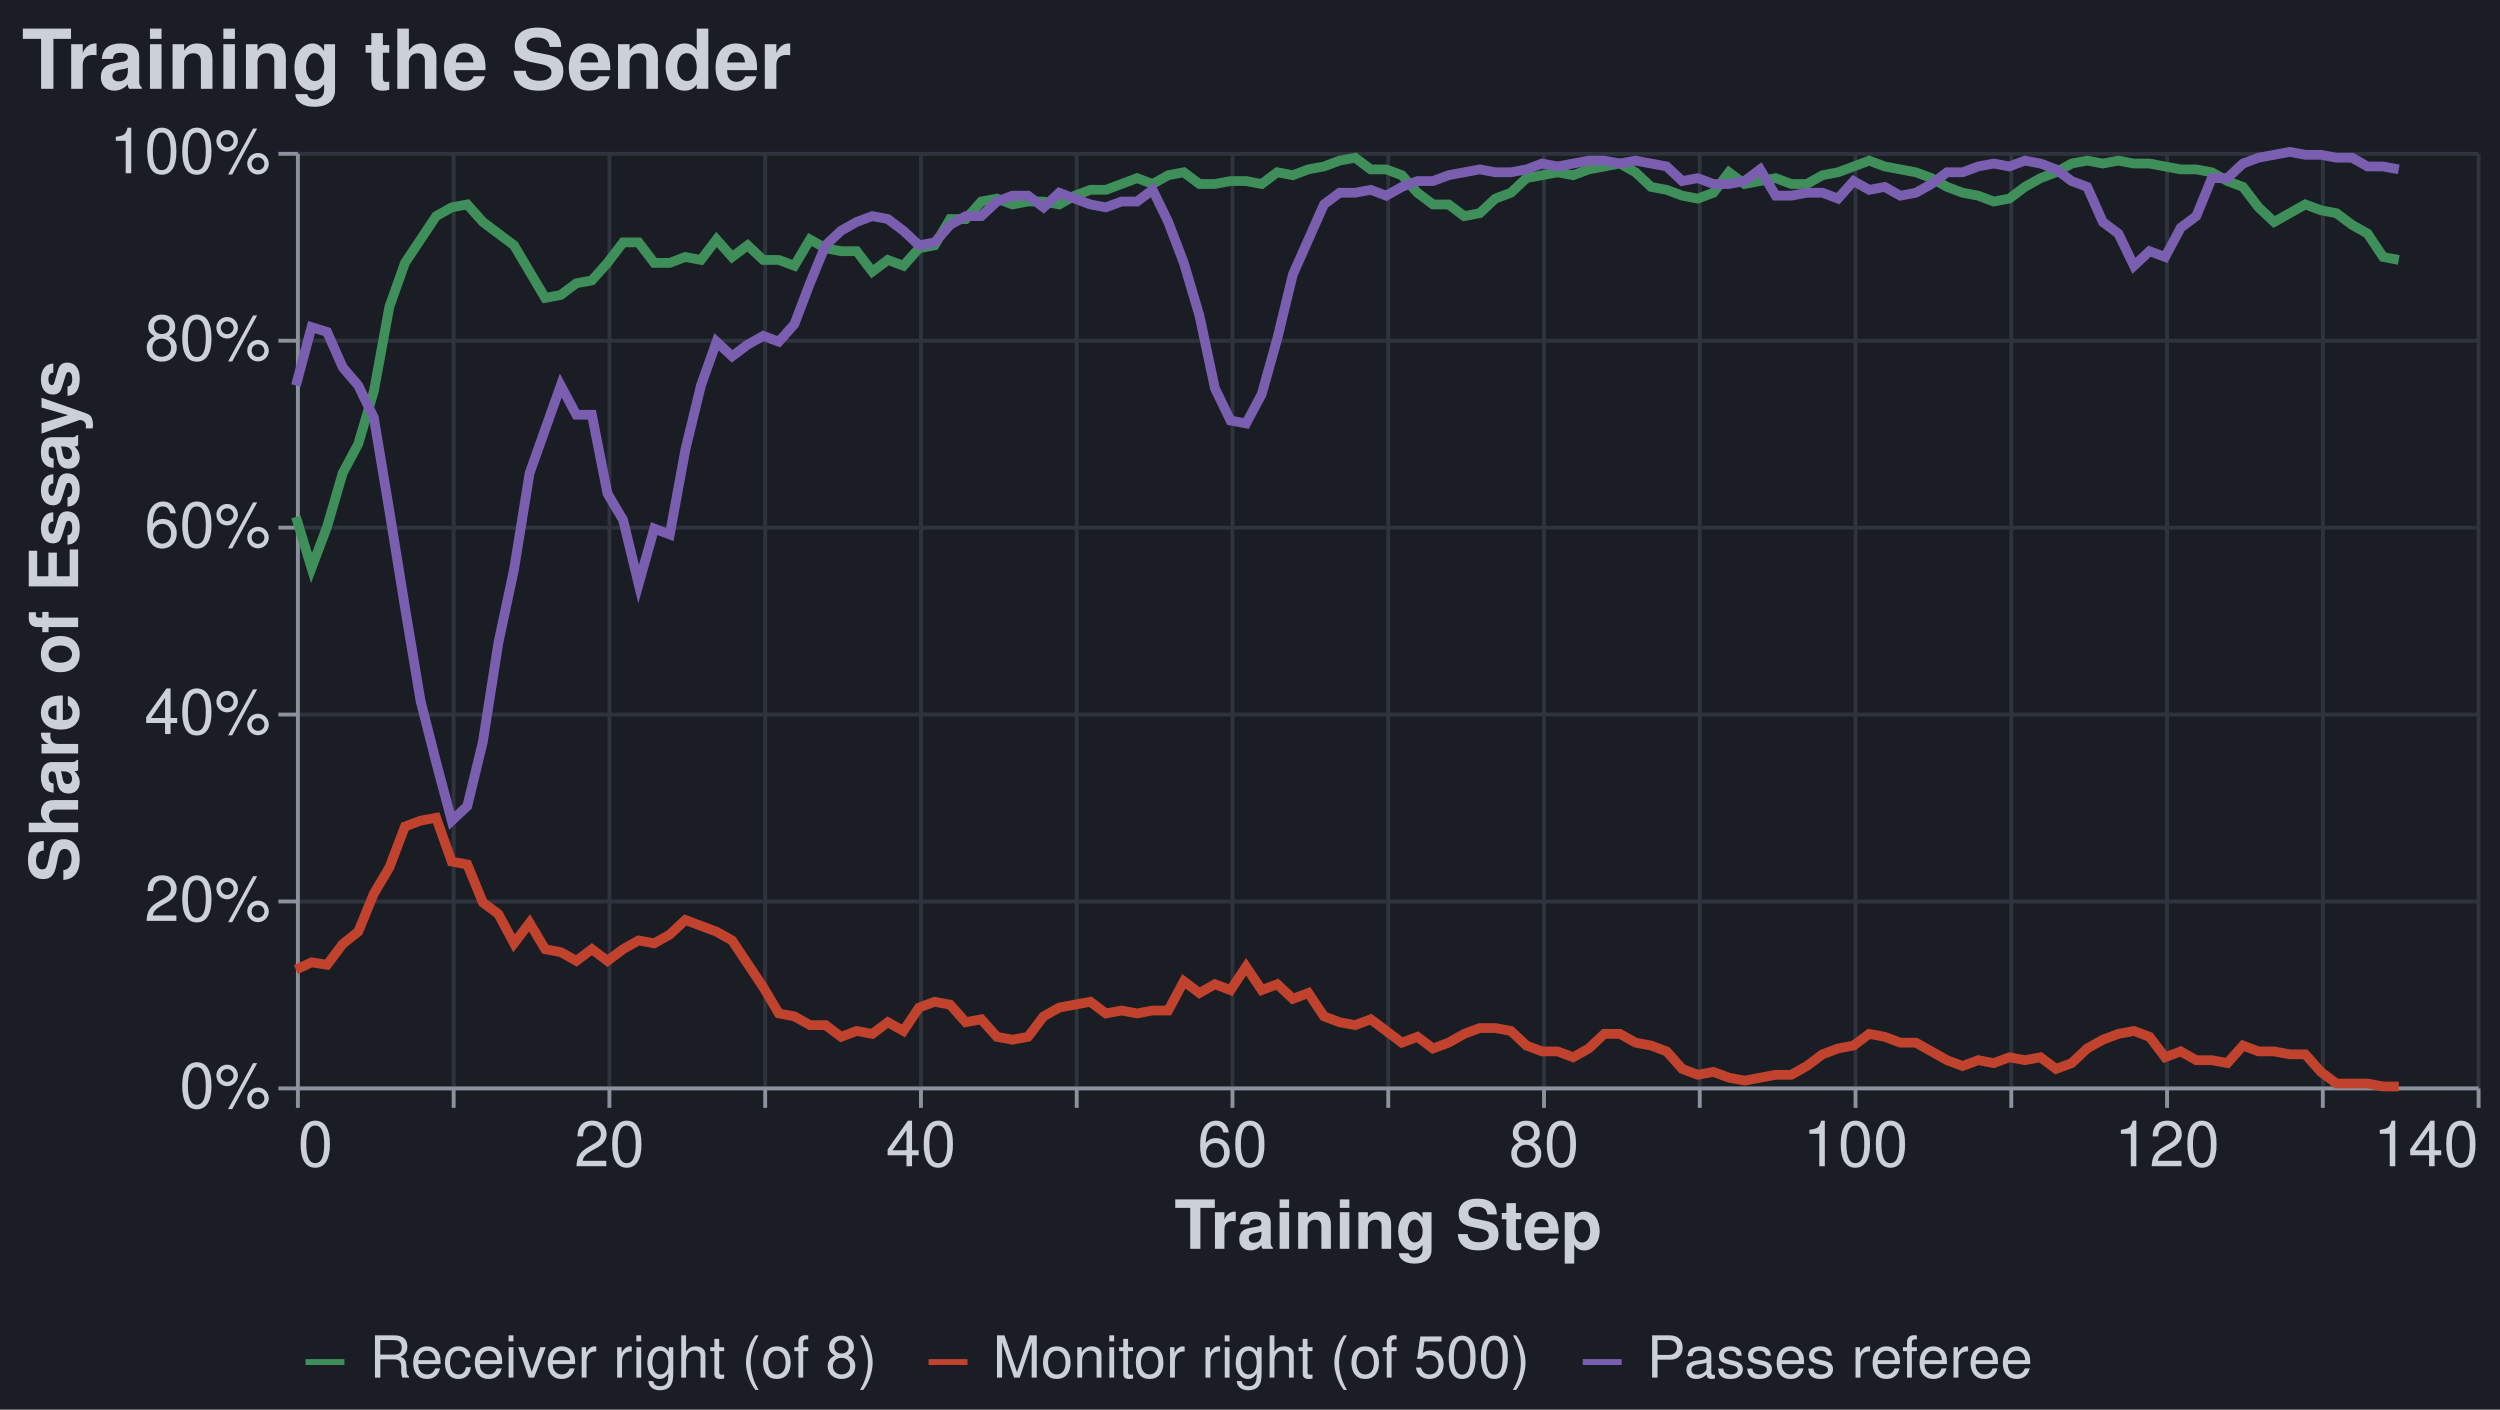
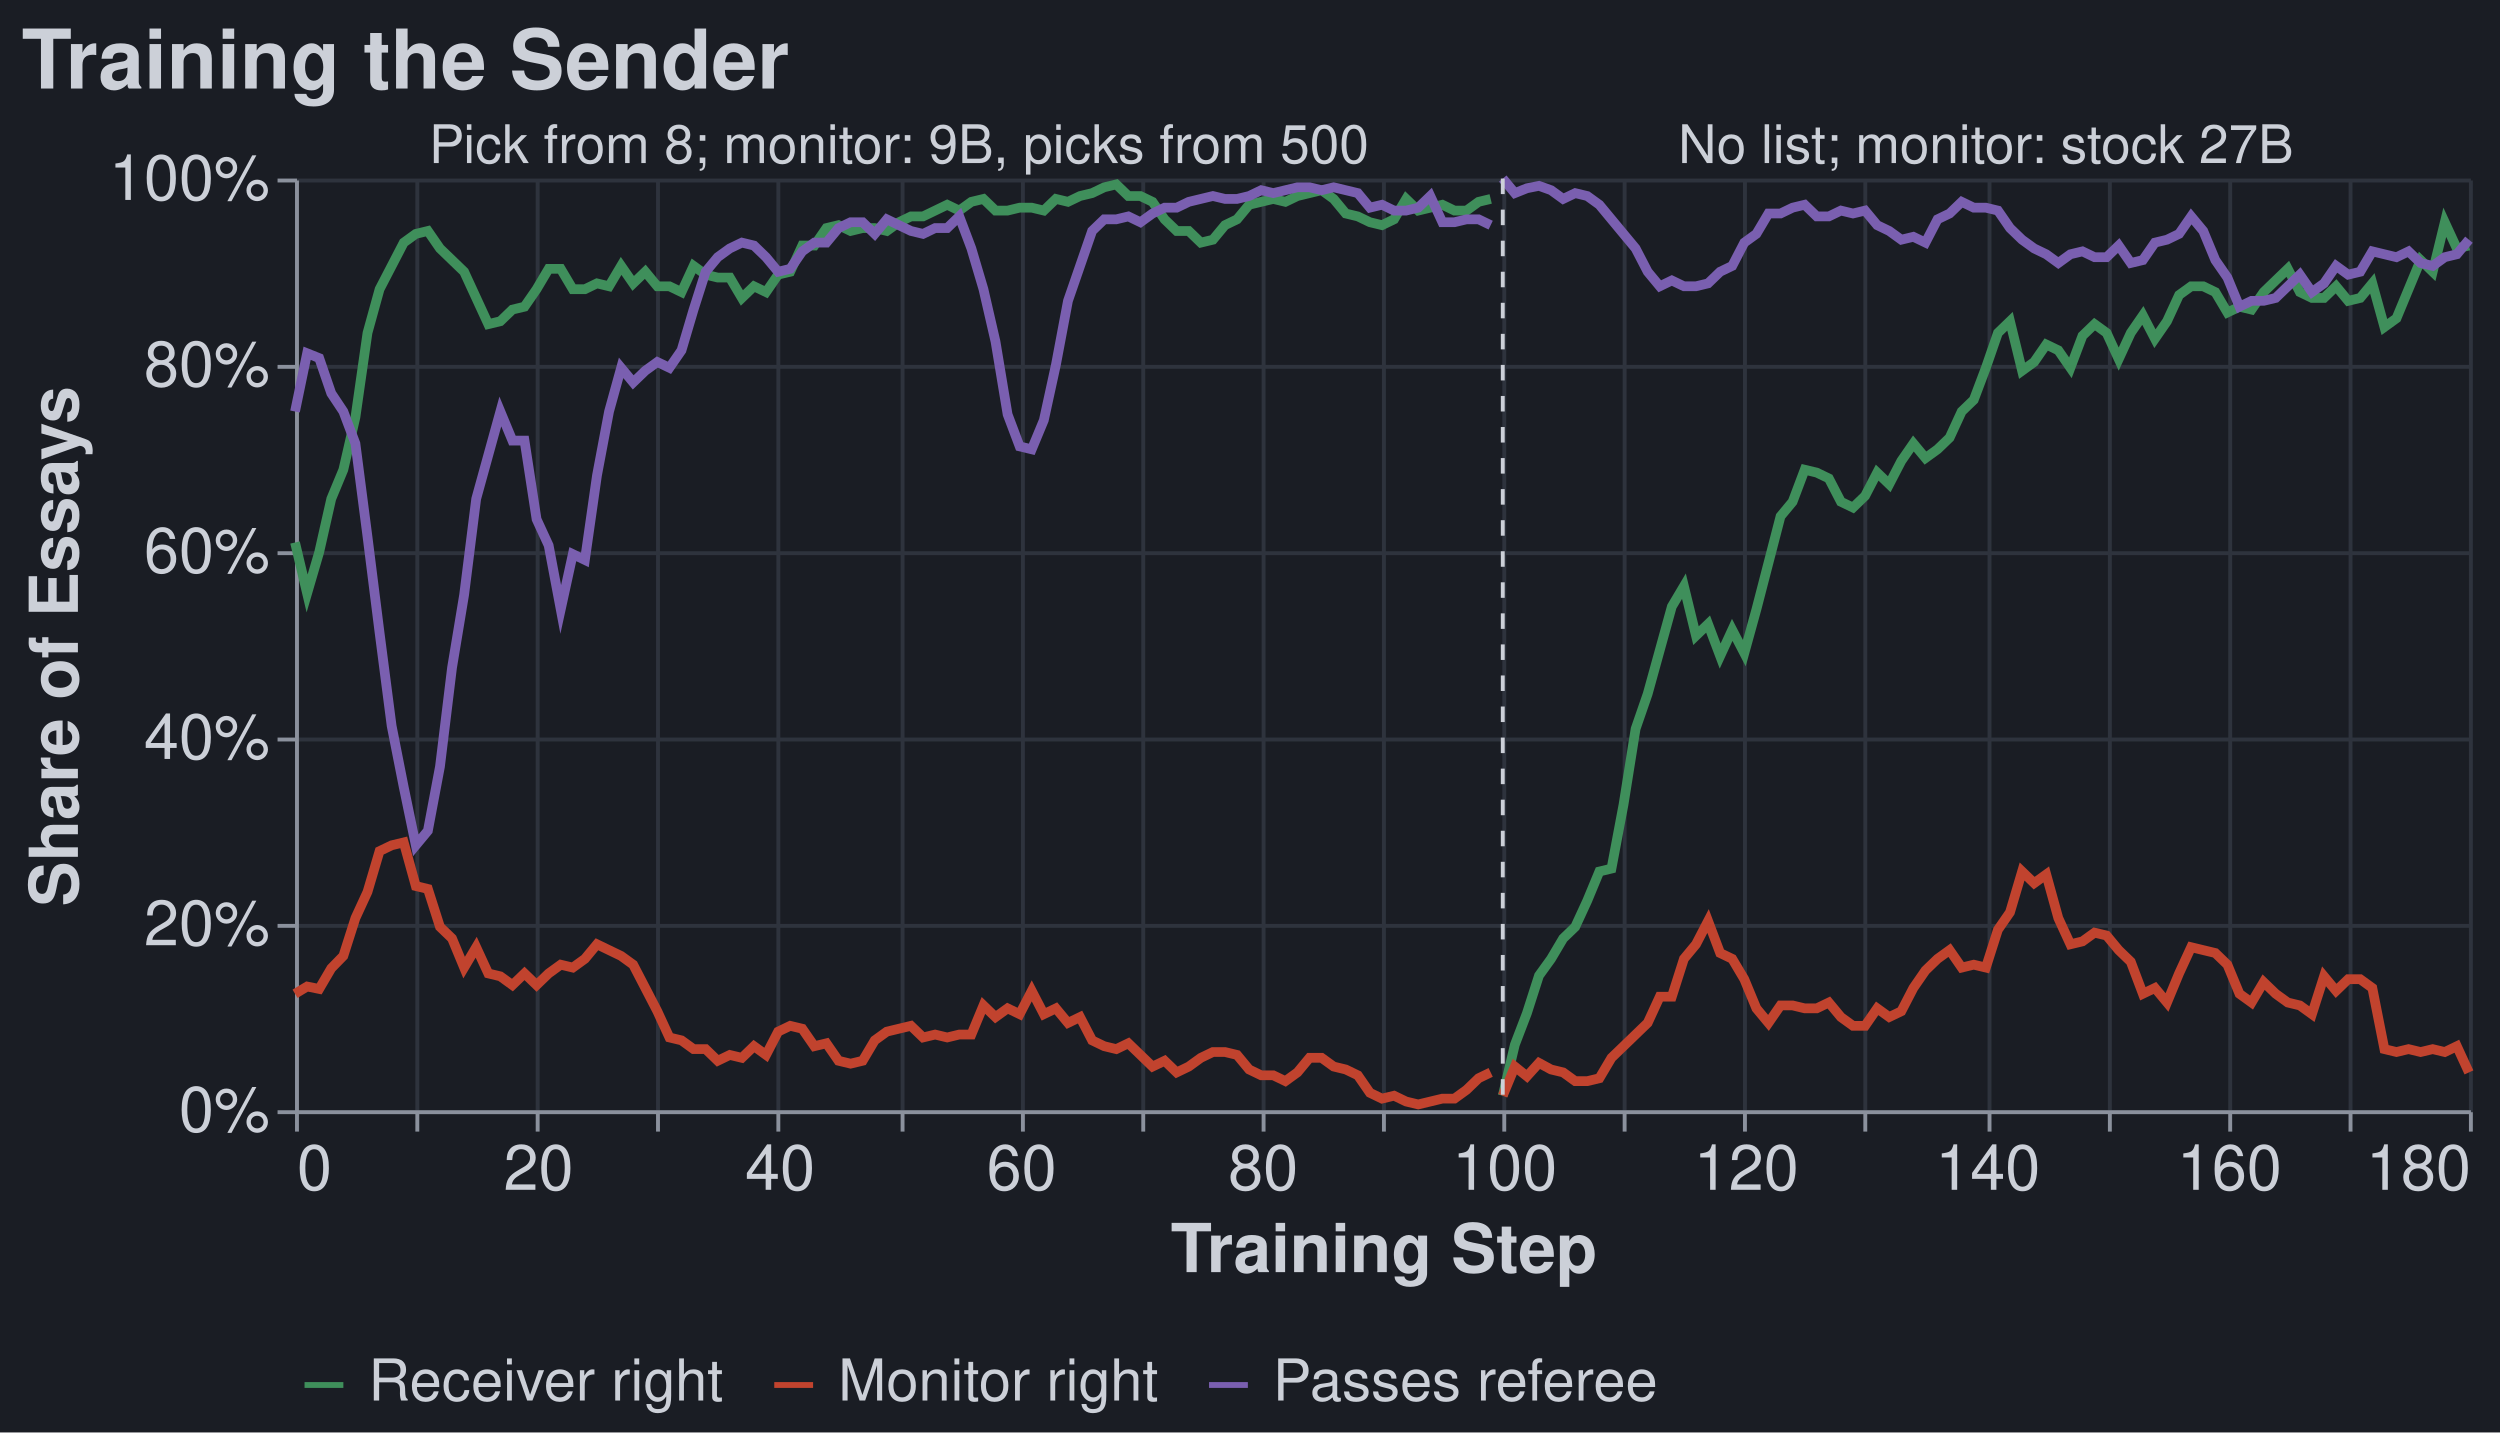
- <svg xmlns="http://www.w3.org/2000/svg" version="1.1" class="marks" width="642" height="362" viewBox="0 0 642 362">
-   <rect width="642" height="362" fill="#1a1d24" />
-   <g fill="none" stroke-miterlimit="10" transform="translate(76,39)">
+ <svg xmlns="http://www.w3.org/2000/svg" version="1.1" class="marks" width="644" height="369" viewBox="0 0 644 369">
+   <rect width="644" height="369" fill="#1a1d24" />
+   <g fill="none" stroke-miterlimit="10" transform="translate(76,46)">
    <g class="mark-group role-frame root" role="graphics-object" aria-roledescription="group mark container">
      <g transform="translate(0,0)">
        <path class="background" aria-hidden="true" d="M0,0h560v240h-560Z" />
        <g>
          <g class="mark-group role-axis" aria-hidden="true">
            <g transform="translate(0.5,240.5)">
              <path class="background" aria-hidden="true" d="M0,0h0v0h0Z" pointer-events="none" />
              <g>
                <g class="mark-rule role-axis-grid" pointer-events="none">
                  <line transform="translate(0,-240)" x2="0" y2="240" stroke="#2e333d" stroke-width="1" opacity="1" />
-                   <line transform="translate(40,-240)" x2="0" y2="240" stroke="#2e333d" stroke-width="1" opacity="1" />
-                   <line transform="translate(80,-240)" x2="0" y2="240" stroke="#2e333d" stroke-width="1" opacity="1" />
-                   <line transform="translate(120,-240)" x2="0" y2="240" stroke="#2e333d" stroke-width="1" opacity="1" />
-                   <line transform="translate(160,-240)" x2="0" y2="240" stroke="#2e333d" stroke-width="1" opacity="1" />
-                   <line transform="translate(200,-240)" x2="0" y2="240" stroke="#2e333d" stroke-width="1" opacity="1" />
-                   <line transform="translate(240,-240)" x2="0" y2="240" stroke="#2e333d" stroke-width="1" opacity="1" />
+                   <line transform="translate(31,-240)" x2="0" y2="240" stroke="#2e333d" stroke-width="1" opacity="1" />
+                   <line transform="translate(62,-240)" x2="0" y2="240" stroke="#2e333d" stroke-width="1" opacity="1" />
+                   <line transform="translate(93,-240)" x2="0" y2="240" stroke="#2e333d" stroke-width="1" opacity="1" />
+                   <line transform="translate(124,-240)" x2="0" y2="240" stroke="#2e333d" stroke-width="1" opacity="1" />
+                   <line transform="translate(156,-240)" x2="0" y2="240" stroke="#2e333d" stroke-width="1" opacity="1" />
+                   <line transform="translate(187,-240)" x2="0" y2="240" stroke="#2e333d" stroke-width="1" opacity="1" />
+                   <line transform="translate(218,-240)" x2="0" y2="240" stroke="#2e333d" stroke-width="1" opacity="1" />
+                   <line transform="translate(249,-240)" x2="0" y2="240" stroke="#2e333d" stroke-width="1" opacity="1" />
                  <line transform="translate(280,-240)" x2="0" y2="240" stroke="#2e333d" stroke-width="1" opacity="1" />
-                   <line transform="translate(320,-240)" x2="0" y2="240" stroke="#2e333d" stroke-width="1" opacity="1" />
-                   <line transform="translate(360,-240)" x2="0" y2="240" stroke="#2e333d" stroke-width="1" opacity="1" />
-                   <line transform="translate(400,-240)" x2="0" y2="240" stroke="#2e333d" stroke-width="1" opacity="1" />
-                   <line transform="translate(440,-240)" x2="0" y2="240" stroke="#2e333d" stroke-width="1" opacity="1" />
-                   <line transform="translate(480,-240)" x2="0" y2="240" stroke="#2e333d" stroke-width="1" opacity="1" />
-                   <line transform="translate(520,-240)" x2="0" y2="240" stroke="#2e333d" stroke-width="1" opacity="1" />
+                   <line transform="translate(311,-240)" x2="0" y2="240" stroke="#2e333d" stroke-width="1" opacity="1" />
+                   <line transform="translate(342,-240)" x2="0" y2="240" stroke="#2e333d" stroke-width="1" opacity="1" />
+                   <line transform="translate(373,-240)" x2="0" y2="240" stroke="#2e333d" stroke-width="1" opacity="1" />
+                   <line transform="translate(404,-240)" x2="0" y2="240" stroke="#2e333d" stroke-width="1" opacity="1" />
+                   <line transform="translate(436,-240)" x2="0" y2="240" stroke="#2e333d" stroke-width="1" opacity="1" />
+                   <line transform="translate(467,-240)" x2="0" y2="240" stroke="#2e333d" stroke-width="1" opacity="1" />
+                   <line transform="translate(498,-240)" x2="0" y2="240" stroke="#2e333d" stroke-width="1" opacity="1" />
+                   <line transform="translate(529,-240)" x2="0" y2="240" stroke="#2e333d" stroke-width="1" opacity="1" />
                  <line transform="translate(560,-240)" x2="0" y2="240" stroke="#2e333d" stroke-width="1" opacity="1" />
                </g>
              </g>
              <path class="foreground" aria-hidden="true" d="" pointer-events="none" display="none" />
            </g>
          </g>
          <g class="mark-group role-axis" aria-hidden="true">
            <g transform="translate(0.5,0.5)">
              <path class="background" aria-hidden="true" d="M0,0h0v0h0Z" pointer-events="none" />
              <g>
                <g class="mark-rule role-axis-grid" pointer-events="none">
                  <line transform="translate(0,240)" x2="560" y2="0" stroke="#2e333d" stroke-width="1" opacity="1" />
                  <line transform="translate(0,192)" x2="560" y2="0" stroke="#2e333d" stroke-width="1" opacity="1" />
                  <line transform="translate(0,144)" x2="560" y2="0" stroke="#2e333d" stroke-width="1" opacity="1" />
                  <line transform="translate(0,96)" x2="560" y2="0" stroke="#2e333d" stroke-width="1" opacity="1" />
                  <line transform="translate(0,48)" x2="560" y2="0" stroke="#2e333d" stroke-width="1" opacity="1" />
                  <line transform="translate(0,0)" x2="560" y2="0" stroke="#2e333d" stroke-width="1" opacity="1" />
                </g>
              </g>
              <path class="foreground" aria-hidden="true" d="" pointer-events="none" display="none" />
            </g>
          </g>
-           <g class="mark-group role-axis" role="graphics-symbol" aria-roledescription="axis" aria-label="X-axis titled 'Training Step' for a linear scale with values from 0 to 140">
+           <g class="mark-group role-axis" role="graphics-symbol" aria-roledescription="axis" aria-label="X-axis titled 'Training Step' for a linear scale with values from 0 to 180">
            <g transform="translate(0.5,240.5)">
              <path class="background" aria-hidden="true" d="M0,0h0v0h0Z" pointer-events="none" />
              <g>
                <g class="mark-rule role-axis-tick" pointer-events="none">
                  <line transform="translate(0,0)" x2="0" y2="5" stroke="#8b919d" stroke-width="1" opacity="1" />
-                   <line transform="translate(40,0)" x2="0" y2="5" stroke="#8b919d" stroke-width="1" opacity="1" />
-                   <line transform="translate(80,0)" x2="0" y2="5" stroke="#8b919d" stroke-width="1" opacity="1" />
-                   <line transform="translate(120,0)" x2="0" y2="5" stroke="#8b919d" stroke-width="1" opacity="1" />
-                   <line transform="translate(160,0)" x2="0" y2="5" stroke="#8b919d" stroke-width="1" opacity="1" />
-                   <line transform="translate(200,0)" x2="0" y2="5" stroke="#8b919d" stroke-width="1" opacity="1" />
-                   <line transform="translate(240,0)" x2="0" y2="5" stroke="#8b919d" stroke-width="1" opacity="1" />
+                   <line transform="translate(31,0)" x2="0" y2="5" stroke="#8b919d" stroke-width="1" opacity="1" />
+                   <line transform="translate(62,0)" x2="0" y2="5" stroke="#8b919d" stroke-width="1" opacity="1" />
+                   <line transform="translate(93,0)" x2="0" y2="5" stroke="#8b919d" stroke-width="1" opacity="1" />
+                   <line transform="translate(124,0)" x2="0" y2="5" stroke="#8b919d" stroke-width="1" opacity="1" />
+                   <line transform="translate(156,0)" x2="0" y2="5" stroke="#8b919d" stroke-width="1" opacity="1" />
+                   <line transform="translate(187,0)" x2="0" y2="5" stroke="#8b919d" stroke-width="1" opacity="1" />
+                   <line transform="translate(218,0)" x2="0" y2="5" stroke="#8b919d" stroke-width="1" opacity="1" />
+                   <line transform="translate(249,0)" x2="0" y2="5" stroke="#8b919d" stroke-width="1" opacity="1" />
                  <line transform="translate(280,0)" x2="0" y2="5" stroke="#8b919d" stroke-width="1" opacity="1" />
-                   <line transform="translate(320,0)" x2="0" y2="5" stroke="#8b919d" stroke-width="1" opacity="1" />
-                   <line transform="translate(360,0)" x2="0" y2="5" stroke="#8b919d" stroke-width="1" opacity="1" />
-                   <line transform="translate(400,0)" x2="0" y2="5" stroke="#8b919d" stroke-width="1" opacity="1" />
-                   <line transform="translate(440,0)" x2="0" y2="5" stroke="#8b919d" stroke-width="1" opacity="1" />
-                   <line transform="translate(480,0)" x2="0" y2="5" stroke="#8b919d" stroke-width="1" opacity="1" />
-                   <line transform="translate(520,0)" x2="0" y2="5" stroke="#8b919d" stroke-width="1" opacity="1" />
+                   <line transform="translate(311,0)" x2="0" y2="5" stroke="#8b919d" stroke-width="1" opacity="1" />
+                   <line transform="translate(342,0)" x2="0" y2="5" stroke="#8b919d" stroke-width="1" opacity="1" />
+                   <line transform="translate(373,0)" x2="0" y2="5" stroke="#8b919d" stroke-width="1" opacity="1" />
+                   <line transform="translate(404,0)" x2="0" y2="5" stroke="#8b919d" stroke-width="1" opacity="1" />
+                   <line transform="translate(436,0)" x2="0" y2="5" stroke="#8b919d" stroke-width="1" opacity="1" />
+                   <line transform="translate(467,0)" x2="0" y2="5" stroke="#8b919d" stroke-width="1" opacity="1" />
+                   <line transform="translate(498,0)" x2="0" y2="5" stroke="#8b919d" stroke-width="1" opacity="1" />
+                   <line transform="translate(529,0)" x2="0" y2="5" stroke="#8b919d" stroke-width="1" opacity="1" />
                  <line transform="translate(560,0)" x2="0" y2="5" stroke="#8b919d" stroke-width="1" opacity="1" />
                </g>
                <g class="mark-text role-axis-label" pointer-events="none">
                  <text text-anchor="start" transform="translate(0,20)" font-family="system-ui, -apple-system, Segoe UI, Helvetica, Arial, sans-serif" font-size="16.2px" fill="#ccd0d8" opacity="1">0</text>
-                   <text text-anchor="middle" transform="translate(40,20)" font-family="system-ui, -apple-system, Segoe UI, Helvetica, Arial, sans-serif" font-size="16.2px" fill="#ccd0d8" opacity="0">10</text>
-                   <text text-anchor="middle" transform="translate(80,20)" font-family="system-ui, -apple-system, Segoe UI, Helvetica, Arial, sans-serif" font-size="16.2px" fill="#ccd0d8" opacity="1">20</text>
-                   <text text-anchor="middle" transform="translate(120,20)" font-family="system-ui, -apple-system, Segoe UI, Helvetica, Arial, sans-serif" font-size="16.2px" fill="#ccd0d8" opacity="0">30</text>
-                   <text text-anchor="middle" transform="translate(160,20)" font-family="system-ui, -apple-system, Segoe UI, Helvetica, Arial, sans-serif" font-size="16.2px" fill="#ccd0d8" opacity="1">40</text>
-                   <text text-anchor="middle" transform="translate(200,20)" font-family="system-ui, -apple-system, Segoe UI, Helvetica, Arial, sans-serif" font-size="16.2px" fill="#ccd0d8" opacity="0">50</text>
-                   <text text-anchor="middle" transform="translate(240,20)" font-family="system-ui, -apple-system, Segoe UI, Helvetica, Arial, sans-serif" font-size="16.2px" fill="#ccd0d8" opacity="1">60</text>
-                   <text text-anchor="middle" transform="translate(280,20)" font-family="system-ui, -apple-system, Segoe UI, Helvetica, Arial, sans-serif" font-size="16.2px" fill="#ccd0d8" opacity="0">70</text>
-                   <text text-anchor="middle" transform="translate(320,20)" font-family="system-ui, -apple-system, Segoe UI, Helvetica, Arial, sans-serif" font-size="16.2px" fill="#ccd0d8" opacity="1">80</text>
-                   <text text-anchor="middle" transform="translate(360,20)" font-family="system-ui, -apple-system, Segoe UI, Helvetica, Arial, sans-serif" font-size="16.2px" fill="#ccd0d8" opacity="0">90</text>
-                   <text text-anchor="middle" transform="translate(400,20)" font-family="system-ui, -apple-system, Segoe UI, Helvetica, Arial, sans-serif" font-size="16.2px" fill="#ccd0d8" opacity="1">100</text>
-                   <text text-anchor="middle" transform="translate(440,20)" font-family="system-ui, -apple-system, Segoe UI, Helvetica, Arial, sans-serif" font-size="16.2px" fill="#ccd0d8" opacity="0">110</text>
-                   <text text-anchor="middle" transform="translate(480,20)" font-family="system-ui, -apple-system, Segoe UI, Helvetica, Arial, sans-serif" font-size="16.2px" fill="#ccd0d8" opacity="1">120</text>
-                   <text text-anchor="middle" transform="translate(520,20)" font-family="system-ui, -apple-system, Segoe UI, Helvetica, Arial, sans-serif" font-size="16.2px" fill="#ccd0d8" opacity="0">130</text>
-                   <text text-anchor="end" transform="translate(560,20)" font-family="system-ui, -apple-system, Segoe UI, Helvetica, Arial, sans-serif" font-size="16.2px" fill="#ccd0d8" opacity="1">140</text>
+                   <text text-anchor="middle" transform="translate(31.11111,20)" font-family="system-ui, -apple-system, Segoe UI, Helvetica, Arial, sans-serif" font-size="16.2px" fill="#ccd0d8" opacity="0">10</text>
+                   <text text-anchor="middle" transform="translate(62.22222,20)" font-family="system-ui, -apple-system, Segoe UI, Helvetica, Arial, sans-serif" font-size="16.2px" fill="#ccd0d8" opacity="1">20</text>
+                   <text text-anchor="middle" transform="translate(93.33333,20)" font-family="system-ui, -apple-system, Segoe UI, Helvetica, Arial, sans-serif" font-size="16.2px" fill="#ccd0d8" opacity="0">30</text>
+                   <text text-anchor="middle" transform="translate(124.4444,20)" font-family="system-ui, -apple-system, Segoe UI, Helvetica, Arial, sans-serif" font-size="16.2px" fill="#ccd0d8" opacity="1">40</text>
+                   <text text-anchor="middle" transform="translate(155.5556,20)" font-family="system-ui, -apple-system, Segoe UI, Helvetica, Arial, sans-serif" font-size="16.2px" fill="#ccd0d8" opacity="0">50</text>
+                   <text text-anchor="middle" transform="translate(186.6667,20)" font-family="system-ui, -apple-system, Segoe UI, Helvetica, Arial, sans-serif" font-size="16.2px" fill="#ccd0d8" opacity="1">60</text>
+                   <text text-anchor="middle" transform="translate(217.7778,20)" font-family="system-ui, -apple-system, Segoe UI, Helvetica, Arial, sans-serif" font-size="16.2px" fill="#ccd0d8" opacity="0">70</text>
+                   <text text-anchor="middle" transform="translate(248.8889,20)" font-family="system-ui, -apple-system, Segoe UI, Helvetica, Arial, sans-serif" font-size="16.2px" fill="#ccd0d8" opacity="1">80</text>
+                   <text text-anchor="middle" transform="translate(280,20)" font-family="system-ui, -apple-system, Segoe UI, Helvetica, Arial, sans-serif" font-size="16.2px" fill="#ccd0d8" opacity="0">90</text>
+                   <text text-anchor="middle" transform="translate(311.1111,20)" font-family="system-ui, -apple-system, Segoe UI, Helvetica, Arial, sans-serif" font-size="16.2px" fill="#ccd0d8" opacity="1">100</text>
+                   <text text-anchor="middle" transform="translate(342.2222,20)" font-family="system-ui, -apple-system, Segoe UI, Helvetica, Arial, sans-serif" font-size="16.2px" fill="#ccd0d8" opacity="0">110</text>
+                   <text text-anchor="middle" transform="translate(373.3333,20)" font-family="system-ui, -apple-system, Segoe UI, Helvetica, Arial, sans-serif" font-size="16.2px" fill="#ccd0d8" opacity="1">120</text>
+                   <text text-anchor="middle" transform="translate(404.4444,20)" font-family="system-ui, -apple-system, Segoe UI, Helvetica, Arial, sans-serif" font-size="16.2px" fill="#ccd0d8" opacity="0">130</text>
+                   <text text-anchor="middle" transform="translate(435.5556,20)" font-family="system-ui, -apple-system, Segoe UI, Helvetica, Arial, sans-serif" font-size="16.2px" fill="#ccd0d8" opacity="1">140</text>
+                   <text text-anchor="middle" transform="translate(466.6667,20)" font-family="system-ui, -apple-system, Segoe UI, Helvetica, Arial, sans-serif" font-size="16.2px" fill="#ccd0d8" opacity="0">150</text>
+                   <text text-anchor="middle" transform="translate(497.7778,20)" font-family="system-ui, -apple-system, Segoe UI, Helvetica, Arial, sans-serif" font-size="16.2px" fill="#ccd0d8" opacity="1">160</text>
+                   <text text-anchor="middle" transform="translate(528.8889,20)" font-family="system-ui, -apple-system, Segoe UI, Helvetica, Arial, sans-serif" font-size="16.2px" fill="#ccd0d8" opacity="0">170</text>
+                   <text text-anchor="end" transform="translate(560,20)" font-family="system-ui, -apple-system, Segoe UI, Helvetica, Arial, sans-serif" font-size="16.2px" fill="#ccd0d8" opacity="1">180</text>
                </g>
                <g class="mark-rule role-axis-domain" pointer-events="none">
                  <line transform="translate(0,0)" x2="560" y2="0" stroke="#8b919d" stroke-width="1" opacity="1" />
                </g>
                <g class="mark-text role-axis-title" pointer-events="none">
                  <text text-anchor="middle" transform="translate(280,41.2)" font-family="system-ui, -apple-system, Segoe UI, Helvetica, Arial, sans-serif" font-size="17.4px" font-weight="bold" fill="#ccd0d8" opacity="1">Training Step</text>
                </g>
              </g>
              <path class="foreground" aria-hidden="true" d="" pointer-events="none" display="none" />
            </g>
          </g>
          <g class="mark-group role-axis" role="graphics-symbol" aria-roledescription="axis" aria-label="Y-axis titled 'Share of Essays' for a linear scale with values from 0% to 100%">
            <g transform="translate(0.5,0.5)">
              <path class="background" aria-hidden="true" d="M0,0h0v0h0Z" pointer-events="none" />
              <g>
                <g class="mark-rule role-axis-tick" pointer-events="none">
                  <line transform="translate(0,240)" x2="-5" y2="0" stroke="#8b919d" stroke-width="1" opacity="1" />
                  <line transform="translate(0,192)" x2="-5" y2="0" stroke="#8b919d" stroke-width="1" opacity="1" />
                  <line transform="translate(0,144)" x2="-5" y2="0" stroke="#8b919d" stroke-width="1" opacity="1" />
                  <line transform="translate(0,96)" x2="-5" y2="0" stroke="#8b919d" stroke-width="1" opacity="1" />
                  <line transform="translate(0,48)" x2="-5" y2="0" stroke="#8b919d" stroke-width="1" opacity="1" />
                  <line transform="translate(0,0)" x2="-5" y2="0" stroke="#8b919d" stroke-width="1" opacity="1" />
                </g>
                <g class="mark-text role-axis-label" pointer-events="none">
                  <text text-anchor="end" transform="translate(-7,245)" font-family="system-ui, -apple-system, Segoe UI, Helvetica, Arial, sans-serif" font-size="16.2px" fill="#ccd0d8" opacity="1">0%</text>
                  <text text-anchor="end" transform="translate(-7,197)" font-family="system-ui, -apple-system, Segoe UI, Helvetica, Arial, sans-serif" font-size="16.2px" fill="#ccd0d8" opacity="1">20%</text>
                  <text text-anchor="end" transform="translate(-7,149)" font-family="system-ui, -apple-system, Segoe UI, Helvetica, Arial, sans-serif" font-size="16.2px" fill="#ccd0d8" opacity="1">40%</text>
                  <text text-anchor="end" transform="translate(-7,101)" font-family="system-ui, -apple-system, Segoe UI, Helvetica, Arial, sans-serif" font-size="16.2px" fill="#ccd0d8" opacity="1">60%</text>
                  <text text-anchor="end" transform="translate(-7,53)" font-family="system-ui, -apple-system, Segoe UI, Helvetica, Arial, sans-serif" font-size="16.2px" fill="#ccd0d8" opacity="1">80%</text>
                  <text text-anchor="end" transform="translate(-7,5)" font-family="system-ui, -apple-system, Segoe UI, Helvetica, Arial, sans-serif" font-size="16.2px" fill="#ccd0d8" opacity="1">100%</text>
                </g>
                <g class="mark-rule role-axis-domain" pointer-events="none">
                  <line transform="translate(0,240)" x2="0" y2="-240" stroke="#8b919d" stroke-width="1" opacity="1" />
                </g>
                <g class="mark-text role-axis-title" pointer-events="none">
                  <text text-anchor="middle" transform="translate(-52.4334,120) rotate(-90) translate(0,-4)" font-family="system-ui, -apple-system, Segoe UI, Helvetica, Arial, sans-serif" font-size="17.4px" font-weight="bold" fill="#ccd0d8" opacity="1">Share of Essays</text>
                </g>
              </g>
              <path class="foreground" aria-hidden="true" d="" pointer-events="none" display="none" />
            </g>
          </g>
-           <g class="mark-group role-scope pathgroup" role="graphics-object" aria-roledescription="group mark container">
-             <g transform="translate(0,0)">
-               <path class="background" aria-hidden="true" d="M0,0h560v240h-560Z" />
-               <g>
-                 <g class="mark-line role-mark marks" role="graphics-object" aria-roledescription="line mark container">
-                   <path aria-label="Training Step: 0; Share of Essays: 60.940000%; who: Receiver right (of 8)" role="graphics-symbol" aria-roledescription="line mark" d="M0,93.744L4,106.872L8,96.248L12,82.5L16,75L20,61.502L24,39.754L28,28.502L32,22.502L36,16.502L40,14.251L44,13.498L48,18L52,21L56,24L60,30.749L64,37.502L68,36.749L72,33.749L76,33L80,28.502L84,23.251L88,23.251L92,28.498L96,28.498L100,26.995L104,27.744L108,22.498L112,27L116,24L120,27.749L124,27.749L128,29.246L132,22.498L136,24.749L140,25.502L144,25.502L148,30.754L152,27.754L156,29.251L160,24.749L164,24L168,17.251L172,17.251L176,12.749L180,12L184,13.502L188,12.749L192,12.749L196,13.502L200,11.251L204,9.749L208,9.749L212,8.246L216,6.744L220,8.246L224,5.995L228,5.246L232,8.246L236,8.246L240,7.493L244,7.493L248,8.242L252,5.242L256,5.99L260,4.493L264,3.744L268,2.246L272,1.498L276,4.502L280,4.502L284,6L288,10.502L292,13.502L296,13.502L300,16.502L304,15.754L308,12L312,10.498L316,6.744L320,5.995L324,5.246L328,5.995L332,4.498L336,3.749L340,2.995L344,5.246L348,9L352,9.749L356,11.246L360,12L364,10.498L368,5.246L372,8.246L376,7.498L380,6.744L384,8.246L388,8.246L392,5.995L396,5.246L400,3.749L404,2.246L408,3.744L412,4.498L416,5.246L420,6.744L424,8.995L428,10.498L432,11.246L436,12.749L440,12L444,9L448,6.749L452,5.246L456,2.995L460,2.246L464,2.995L468,2.246L472,3L476,3L480,3.749L484,4.498L488,4.498L492,5.246L496,7.498L500,9L504,14.251L508,18L512,15.749L516,13.498L520,14.995L524,15.744L528,18.744L532,20.995L536,26.995L540,27.749" stroke="#3f8f5b" stroke-width="2.5" />
-                 </g>
-               </g>
-               <path class="foreground" aria-hidden="true" d="" display="none" />
-             </g>
-             <g transform="translate(0,0)">
-               <path class="background" aria-hidden="true" d="M0,0h560v240h-560Z" />
-               <g>
-                 <g class="mark-line role-mark marks" role="graphics-object" aria-roledescription="line mark container">
-                   <path aria-label="Training Step: 0; Share of Essays: 12.500000%; who: Monitor right (of 500)" role="graphics-symbol" aria-roledescription="line mark" d="M0,210L4,208.128L8,208.752L12,203.436L16,200.246L20,190.498L24,183.749L28,173.246L32,171.749L36,171L40,182.246L44,182.995L48,192.749L52,195.749L56,203.251L60,198.005L64,204.754L68,205.502L72,207.754L76,204.754L80,207.754L84,204.754L88,202.502L92,203.251L96,201L100,197.246L104,198.749L108,200.251L112,202.502L116,208.502L120,214.502L124,221.251L128,222L132,224.251L136,224.251L140,227.256L144,225.754L148,226.502L152,223.498L156,225.749L160,219.749L164,218.251L168,219L172,223.502L176,222.754L180,227.251L184,228L188,227.251L192,222L196,219.749L200,219L204,218.251L208,221.251L212,220.502L216,221.251L220,220.498L224,220.498L228,213L232,216L236,213.749L240,215.251L244,209.251L248,215.251L252,213.749L256,217.502L260,216L264,222L268,223.498L272,224.251L276,222.749L280,225.754L284,228.754L288,227.256L292,230.256L296,228.754L300,226.502L304,225L308,225L312,225.749L316,229.502L320,231L324,231L328,232.498L332,230.246L336,226.493L340,226.493L344,228.744L348,229.498L352,231L356,235.502L360,237.005L364,236.256L368,237.754L372,238.502L376,237.754L380,237.005L384,237.005L388,234.754L392,231.754L396,230.251L400,229.498L404,226.498L408,227.251L412,228.754L416,228.754L420,231.005L424,233.256L428,234.754L432,233.251L436,234.005L440,232.507L444,233.256L448,232.507L452,235.507L456,234.005L460,230.251L464,228L468,226.498L472,225.749L476,227.251L480,232.502L484,231L488,233.251L492,233.251L496,234L500,229.498L504,231L508,231L512,231.749L516,231.749L520,236.251L524,239.251L528,239.251L532,239.251L536,240L540,240" stroke="#c1432e" stroke-width="2.5" />
-                 </g>
-               </g>
-               <path class="foreground" aria-hidden="true" d="" display="none" />
-             </g>
-             <g transform="translate(0,0)">
-               <path class="background" aria-hidden="true" d="M0,0h560v240h-560Z" />
-               <g>
-                 <g class="mark-line role-mark marks" role="graphics-object" aria-roledescription="line mark container">
-                   <path aria-label="Training Step: 0; Share of Essays: 75.000000%; who: Passes referee" role="graphics-symbol" aria-roledescription="line mark" d="M0,60L4,45L8,46.248L12,55.314L16,60L20,68.251L24,92.251L28,117.005L32,141.005L36,156.754L40,171.754L44,168.005L48,151.502L52,126L56,107.251L60,82.502L64,71.251L68,60L72,67.502L76,67.502L80,87.749L84,94.498L88,111L92,96.749L96,98.251L100,76.502L104,60.005L108,48.754L112,52.502L116,49.502L120,47.251L124,48.749L128,44.246L132,33.744L136,23.99L140,20.242L144,17.995L148,16.498L152,17.251L156,20.256L160,24.005L164,23.251L168,18.749L172,16.498L176,16.498L180,12.749L184,11.251L188,11.251L192,14.251L196,10.498L200,12L204,13.498L208,14.251L212,12.749L216,12.749L220,9.744L224,17.995L228,28.493L232,41.995L236,60.744L240,68.995L244,69.744L248,62.246L252,47.995L256,31.498L260,22.498L264,13.498L268,10.498L272,10.498L276,9.749L280,11.251L284,9L288,7.498L292,7.498L296,5.995L300,5.242L304,4.493L308,5.242L312,5.242L316,4.493L320,2.995L324,3.744L328,2.995L332,2.246L336,2.246L340,2.995L344,2.246L348,2.995L352,3.744L356,7.493L360,6.744L364,8.246L368,8.246L372,7.498L376,4.498L380,11.246L384,11.246L388,10.498L392,10.498L396,12L400,7.502L404,9.754L408,9.005L412,11.256L416,10.502L420,8.251L424,5.246L428,5.246L432,3.744L436,2.995L440,3.744L444,2.246L448,2.995L452,4.498L456,7.498L460,9L464,18L468,21L472,29.251L476,25.502L480,27L484,19.498L488,16.498L492,6.744L496,6.744L500,2.995L504,1.498L508,0.749L512,0L516,0.749L520,0.749L524,1.498L528,1.498L532,3.749L536,3.749L540,4.498" stroke="#7a5fb0" stroke-width="2.5" />
-                 </g>
-               </g>
-               <path class="foreground" aria-hidden="true" d="" display="none" />
-             </g>
-           </g>
-           <g class="mark-group role-legend" role="graphics-symbol" aria-roledescription="legend" aria-label="Symbol legend for stroke color with 3 values: Receiver right (of 8), Monitor right (of 500), Passes referee">
+           <g class="mark-group role-scope layer_0_pathgroup" role="graphics-object" aria-roledescription="group mark container">
+             <g transform="translate(0,0)">
+               <path class="background" aria-hidden="true" d="M0,0h560v240h-560Z" />
+               <g>
+                 <g class="mark-line role-mark layer_0_marks" role="graphics-object" aria-roledescription="line mark container">
+                   <path aria-label="Training Step: 0; Share of Essays: 60.940000%; who: Receiver right; phase: list" role="graphics-symbol" aria-roledescription="line mark" d="M0,93.744L3.111,106.872L6.222,96.248L9.333,82.5L12.444,75L15.556,61.502L18.667,39.754L21.778,28.502L24.889,22.502L28,16.502L31.111,14.251L34.222,13.498L37.333,18L40.444,21L43.556,24L46.667,30.749L49.778,37.502L52.889,36.749L56,33.749L59.111,33L62.222,28.502L65.333,23.251L68.444,23.251L71.556,28.498L74.667,28.498L77.778,26.995L80.889,27.744L84,22.498L87.111,27L90.222,24L93.333,27.749L96.444,27.749L99.556,29.246L102.667,22.498L105.778,24.749L108.889,25.502L112,25.502L115.111,30.754L118.222,27.754L121.333,29.251L124.444,24.749L127.556,24L130.667,17.251L133.778,17.251L136.889,12.749L140,12L143.111,13.502L146.222,12.749L149.333,12.749L152.444,13.502L155.556,11.251L158.667,9.749L161.778,9.749L164.889,8.246L168,6.744L171.111,8.246L174.222,5.995L177.333,5.246L180.444,8.246L183.556,8.246L186.667,7.493L189.778,7.493L192.889,8.242L196,5.242L199.111,5.99L202.222,4.493L205.333,3.744L208.444,2.246L211.556,1.498L214.667,4.502L217.778,4.502L220.889,6L224,10.502L227.111,13.502L230.222,13.502L233.333,16.502L236.444,15.754L239.556,12L242.667,10.498L245.778,6.744L248.889,5.995L252,5.246L255.111,5.995L258.222,4.498L261.333,3.749L264.444,2.995L267.556,5.246L270.667,9L273.778,9.749L276.889,11.246L280,12L283.111,10.498L286.222,5.246L289.333,8.246L292.444,7.498L295.556,6.744L298.667,8.246L301.778,8.246L304.889,5.995L308,5.246" stroke="#3f8f5b" stroke-width="2.5" />
+                 </g>
+               </g>
+               <path class="foreground" aria-hidden="true" d="" display="none" />
+             </g>
+             <g transform="translate(0,0)">
+               <path class="background" aria-hidden="true" d="M0,0h560v240h-560Z" />
+               <g>
+                 <g class="mark-line role-mark layer_0_marks" role="graphics-object" aria-roledescription="line mark container">
+                   <path aria-label="Training Step: 0; Share of Essays: 12.500000%; who: Monitor right; phase: list" role="graphics-symbol" aria-roledescription="line mark" d="M0,210L3.111,208.128L6.222,208.752L9.333,203.436L12.444,200.246L15.556,190.498L18.667,183.749L21.778,173.246L24.889,171.749L28,171L31.111,182.246L34.222,182.995L37.333,192.749L40.444,195.749L43.556,203.251L46.667,198.005L49.778,204.754L52.889,205.502L56,207.754L59.111,204.754L62.222,207.754L65.333,204.754L68.444,202.502L71.556,203.251L74.667,201L77.778,197.246L80.889,198.749L84,200.251L87.111,202.502L90.222,208.502L93.333,214.502L96.444,221.251L99.556,222L102.667,224.251L105.778,224.251L108.889,227.256L112,225.754L115.111,226.502L118.222,223.498L121.333,225.749L124.444,219.749L127.556,218.251L130.667,219L133.778,223.502L136.889,222.754L140,227.251L143.111,228L146.222,227.251L149.333,222L152.444,219.749L155.556,219L158.667,218.251L161.778,221.251L164.889,220.502L168,221.251L171.111,220.498L174.222,220.498L177.333,213L180.444,216L183.556,213.749L186.667,215.251L189.778,209.251L192.889,215.251L196,213.749L199.111,217.502L202.222,216L205.333,222L208.444,223.498L211.556,224.251L214.667,222.749L217.778,225.754L220.889,228.754L224,227.256L227.111,230.256L230.222,228.754L233.333,226.502L236.444,225L239.556,225L242.667,225.749L245.778,229.502L248.889,231L252,231L255.111,232.498L258.222,230.246L261.333,226.493L264.444,226.493L267.556,228.744L270.667,229.498L273.778,231L276.889,235.502L280,237.005L283.111,236.256L286.222,237.754L289.333,238.502L292.444,237.754L295.556,237.005L298.667,237.005L301.778,234.754L304.889,231.754L308,230.251" stroke="#c1432e" stroke-width="2.5" />
+                 </g>
+               </g>
+               <path class="foreground" aria-hidden="true" d="" display="none" />
+             </g>
+             <g transform="translate(0,0)">
+               <path class="background" aria-hidden="true" d="M0,0h560v240h-560Z" />
+               <g>
+                 <g class="mark-line role-mark layer_0_marks" role="graphics-object" aria-roledescription="line mark container">
+                   <path aria-label="Training Step: 0; Share of Essays: 75.000000%; who: Passes referee; phase: list" role="graphics-symbol" aria-roledescription="line mark" d="M0,60L3.111,45L6.222,46.248L9.333,55.314L12.444,60L15.556,68.251L18.667,92.251L21.778,117.005L24.889,141.005L28,156.754L31.111,171.754L34.222,168.005L37.333,151.502L40.444,126L43.556,107.251L46.667,82.502L49.778,71.251L52.889,60L56,67.502L59.111,67.502L62.222,87.749L65.333,94.498L68.444,111L71.556,96.749L74.667,98.251L77.778,76.502L80.889,60.005L84,48.754L87.111,52.502L90.222,49.502L93.333,47.251L96.444,48.749L99.556,44.246L102.667,33.744L105.778,23.99L108.889,20.242L112,17.995L115.111,16.498L118.222,17.251L121.333,20.256L124.444,24.005L127.556,23.251L130.667,18.749L133.778,16.498L136.889,16.498L140,12.749L143.111,11.251L146.222,11.251L149.333,14.251L152.444,10.498L155.556,12L158.667,13.498L161.778,14.251L164.889,12.749L168,12.749L171.111,9.744L174.222,17.995L177.333,28.493L180.444,41.995L183.556,60.744L186.667,68.995L189.778,69.744L192.889,62.246L196,47.995L199.111,31.498L202.222,22.498L205.333,13.498L208.444,10.498L211.556,10.498L214.667,9.749L217.778,11.251L220.889,9L224,7.498L227.111,7.498L230.222,5.995L233.333,5.242L236.444,4.493L239.556,5.242L242.667,5.242L245.778,4.493L248.889,2.995L252,3.744L255.111,2.995L258.222,2.246L261.333,2.246L264.444,2.995L267.556,2.246L270.667,2.995L273.778,3.744L276.889,7.493L280,6.744L283.111,8.246L286.222,8.246L289.333,7.498L292.444,4.498L295.556,11.246L298.667,11.246L301.778,10.498L304.889,10.498L308,12" stroke="#7a5fb0" stroke-width="2.5" />
+                 </g>
+               </g>
+               <path class="foreground" aria-hidden="true" d="" display="none" />
+             </g>
+             <g transform="translate(0,0)">
+               <path class="background" aria-hidden="true" d="M0,0h560v240h-560Z" />
+               <g>
+                 <g class="mark-line role-mark layer_0_marks" role="graphics-object" aria-roledescription="line mark container">
+                   <path aria-label="Training Step: 100; Share of Essays: 1.560000%; who: Receiver right; phase: open" role="graphics-symbol" aria-roledescription="line mark" d="M311.111,236.256L314.222,223.128L317.333,215L320.444,205.314L323.556,201L326.667,195.749L329.778,192.749L332.889,186L336,178.498L339.111,177.749L342.222,161.246L345.333,141.744L348.444,132.744L351.556,121.498L354.667,110.246L357.778,105L360.889,117.754L364,114.754L367.111,123L370.222,116.251L373.333,122.251L376.444,111L379.556,99L382.667,87L385.778,83.251L388.889,75L392,75.749L395.111,77.251L398.222,83.251L401.333,84.749L404.444,81.749L407.556,75.749L410.667,78.744L413.778,72.744L416.889,68.246L420,71.995L423.111,69.744L426.222,66.749L429.333,60L432.444,57L435.556,48.754L438.667,39.758L441.778,36.754L444.889,49.502L448,47.251L451.111,42.749L454.222,44.246L457.333,48.749L460.444,40.502L463.556,37.502L466.667,39.754L469.778,46.502L472.889,39.754L476,35.251L479.111,41.251L482.222,36.749L485.333,30L488.444,27.749L491.556,27.749L494.667,29.251L497.778,34.502L500.889,33.005L504,33.754L507.111,29.251L510.222,26.246L513.333,23.246L516.444,29.246L519.556,30.749L522.667,30.749L525.778,27.754L528.889,31.502L532,30.749L535.111,26.995L538.222,38.246L541.333,35.995L544.444,28.498L547.556,21L550.667,24.005L553.778,11.256L556.889,18.005L560,17.251" stroke="#3f8f5b" stroke-width="2.5" />
+                 </g>
+               </g>
+               <path class="foreground" aria-hidden="true" d="" display="none" />
+             </g>
+             <g transform="translate(0,0)">
+               <path class="background" aria-hidden="true" d="M0,0h560v240h-560Z" />
+               <g>
+                 <g class="mark-line role-mark layer_0_marks" role="graphics-object" aria-roledescription="line mark container">
+                   <path aria-label="Training Step: 100; Share of Essays: 1.560000%; who: Monitor right; phase: open" role="graphics-symbol" aria-roledescription="line mark" d="M311.111,236.256L314.222,228.756L317.333,231.256L320.444,227.814L323.556,229.502L326.667,230.251L329.778,232.502L332.889,232.502L336,231.754L339.111,226.502L342.222,223.502L345.333,220.498L348.444,217.498L351.556,210.749L354.667,210.749L357.778,201L360.889,197.251L364,191.251L367.111,199.502L370.222,201L373.333,206.251L376.444,213.754L379.556,217.502L382.667,213L385.778,213L388.889,213.749L392,213.749L395.111,212.251L398.222,216L401.333,218.251L404.444,218.251L407.556,213.749L410.667,215.995L413.778,214.498L416.889,208.498L420,203.995L423.111,200.995L426.222,198.749L429.333,203.251L432.444,202.502L435.556,203.251L438.667,193.502L441.778,189L444.889,178.498L448,181.498L451.111,179.251L454.222,190.502L457.333,197.251L460.444,196.502L463.556,194.251L466.667,195L469.778,198.749L472.889,201.749L476,209.995L479.111,208.498L482.222,212.246L485.333,204.744L488.444,197.995L491.556,198.749L494.667,199.498L497.778,202.498L500.889,210L504,212.251L507.111,207L510.222,210L513.333,212.251L516.444,213L519.556,215.246L522.667,205.498L525.778,209.246L528.889,206.246L532,206.246L535.111,208.498L538.222,224.246L541.333,225L544.444,224.251L547.556,225.005L550.667,224.256L553.778,225.005L556.889,223.502L560,230.251" stroke="#c1432e" stroke-width="2.5" />
+                 </g>
+               </g>
+               <path class="foreground" aria-hidden="true" d="" display="none" />
+             </g>
+             <g transform="translate(0,0)">
+               <path class="background" aria-hidden="true" d="M0,0h560v240h-560Z" />
+               <g>
+                 <g class="mark-line role-mark layer_0_marks" role="graphics-object" aria-roledescription="line mark container">
+                   <path aria-label="Training Step: 100; Share of Essays: 100.000000%; who: Passes referee; phase: open" role="graphics-symbol" aria-roledescription="line mark" d="M311.111,0L314.222,3.744L317.333,2.496L320.444,1.872L323.556,2.995L326.667,5.246L329.778,3.749L332.889,4.498L336,6.749L339.111,10.502L342.222,14.251L345.333,18L348.444,24L351.556,27.749L354.667,26.246L357.778,27.744L360.889,27.744L364,26.995L367.111,23.995L370.222,22.498L373.333,16.498L376.444,14.246L379.556,8.995L382.667,8.995L385.778,7.493L388.889,6.744L392,9.749L395.111,9.749L398.222,8.246L401.333,8.995L404.444,8.246L407.556,11.995L410.667,13.498L413.778,15.749L416.889,15L420,16.498L423.111,10.498L426.222,8.995L429.333,5.995L432.444,7.498L435.556,7.498L438.667,8.246L441.778,12.749L444.889,15.749L448,18L451.111,19.502L454.222,21.754L457.333,19.502L460.444,18.754L463.556,20.251L466.667,20.251L469.778,17.251L472.889,21.749L476,21L479.111,16.498L482.222,15.749L485.333,14.246L488.444,9.749L491.556,13.498L494.667,21L497.778,25.498L500.889,33L504,31.498L507.111,31.498L510.222,30.749L513.333,27.749L516.444,24.749L519.556,29.251L522.667,27L525.778,22.498L528.889,24.749L532,24L535.111,18.749L538.222,19.502L541.333,20.256L544.444,18.758L547.556,21.754L550.667,22.502L553.778,20.251L556.889,19.498L560,15.744" stroke="#7a5fb0" stroke-width="2.5" />
+                 </g>
+               </g>
+               <path class="foreground" aria-hidden="true" d="" display="none" />
+             </g>
+           </g>
+           <g class="mark-rule role-mark layer_1_marks" role="graphics-object" aria-roledescription="rule mark container">
+             <line aria-label="step: 100" role="graphics-symbol" aria-roledescription="rule mark" transform="translate(311.1111,0)" x2="0" y2="240" stroke="#ccd0d8" stroke-dasharray="4,4" />
+           </g>
+           <g class="mark-text role-mark layer_2_marks" role="graphics-object" aria-roledescription="text mark container">
+             <text aria-label="step: 50; text: Pick from 8; monitor: 9B, picks from 500" role="graphics-symbol" aria-roledescription="text mark" text-anchor="middle" transform="translate(155.5556,-4)" font-family="system-ui, -apple-system, Segoe UI, Helvetica, Arial, sans-serif" font-size="13.7px" fill="#ccd0d8">Pick from 8; monitor: 9B, picks from 500</text>
+             <text aria-label="step: 140; text: No list; monitor: stock 27B" role="graphics-symbol" aria-roledescription="text mark" text-anchor="middle" transform="translate(435.5556,-4)" font-family="system-ui, -apple-system, Segoe UI, Helvetica, Arial, sans-serif" font-size="13.7px" fill="#ccd0d8">No list; monitor: stock 27B</text>
+           </g>
+           <g class="mark-group role-legend" role="graphics-symbol" aria-roledescription="legend" aria-label="Symbol legend for stroke color with 3 values: Receiver right, Monitor right, Passes referee">
            <g transform="translate(0,303)">
-               <path class="background" aria-hidden="true" d="M0,0h448v15h-448Z" pointer-events="none" />
+               <path class="background" aria-hidden="true" d="M0,0h353v15h-353Z" pointer-events="none" />
              <g>
                <g class="mark-group role-legend-entry">
                  <g transform="translate(0,0)">
                    <path class="background" aria-hidden="true" d="M0,0h0v0h0Z" pointer-events="none" />
                    <g>
                      <g class="mark-group role-scope" role="graphics-object" aria-roledescription="group mark container">
                        <g transform="translate(0,0.325)">
-                           <path class="background" aria-hidden="true" d="M0,0h149.733v14.35h-149.733Z" pointer-events="none" opacity="1" />
+                           <path class="background" aria-hidden="true" d="M0,0h110.817v14.35h-110.817Z" pointer-events="none" opacity="1" />
                          <g>
                            <g class="mark-symbol role-legend-symbol" pointer-events="none">
                              <path transform="translate(7.45,7.45)" d="M-5,0L5,0" stroke="#3f8f5b" stroke-width="1.5" opacity="1" />
                            </g>
                            <g class="mark-text role-legend-label" pointer-events="none">
-                               <text text-anchor="start" transform="translate(18.9,11.45)" font-family="system-ui, -apple-system, Segoe UI, Helvetica, Arial, sans-serif" font-size="14.9px" fill="#ccd0d8" opacity="1">Receiver right (of 8)</text>
+                               <text text-anchor="start" transform="translate(18.9,11.45)" font-family="system-ui, -apple-system, Segoe UI, Helvetica, Arial, sans-serif" font-size="14.9px" fill="#ccd0d8" opacity="1">Receiver right</text>
                            </g>
                          </g>
                          <path class="foreground" aria-hidden="true" d="" pointer-events="none" display="none" />
                        </g>
-                         <g transform="translate(160,0.325)">
-                           <path class="background" aria-hidden="true" d="M0,0h157.198v14.35h-157.198Z" pointer-events="none" opacity="1" />
+                         <g transform="translate(121,0.325)">
+                           <path class="background" aria-hidden="true" d="M0,0h101.708v14.35h-101.708Z" pointer-events="none" opacity="1" />
                          <g>
                            <g class="mark-symbol role-legend-symbol" pointer-events="none">
                              <path transform="translate(7.45,7.45)" d="M-5,0L5,0" stroke="#c1432e" stroke-width="1.5" opacity="1" />
                            </g>
                            <g class="mark-text role-legend-label" pointer-events="none">
-                               <text text-anchor="start" transform="translate(18.9,11.45)" font-family="system-ui, -apple-system, Segoe UI, Helvetica, Arial, sans-serif" font-size="14.9px" fill="#ccd0d8" opacity="1">Monitor right (of 500)</text>
+                               <text text-anchor="start" transform="translate(18.9,11.45)" font-family="system-ui, -apple-system, Segoe UI, Helvetica, Arial, sans-serif" font-size="14.9px" fill="#ccd0d8" opacity="1">Monitor right</text>
                            </g>
                          </g>
                          <path class="foreground" aria-hidden="true" d="" pointer-events="none" display="none" />
                        </g>
-                         <g transform="translate(328,0.325)">
+                         <g transform="translate(233,0.325)">
                          <path class="background" aria-hidden="true" d="M0,0h119.111v14.35h-119.111Z" pointer-events="none" opacity="1" />
                          <g>
                            <g class="mark-symbol role-legend-symbol" pointer-events="none">
                              <path transform="translate(7.45,7.45)" d="M-5,0L5,0" stroke="#7a5fb0" stroke-width="1.5" opacity="1" />
                            </g>
                            <g class="mark-text role-legend-label" pointer-events="none">
                              <text text-anchor="start" transform="translate(18.9,11.45)" font-family="system-ui, -apple-system, Segoe UI, Helvetica, Arial, sans-serif" font-size="14.9px" fill="#ccd0d8" opacity="1">Passes referee</text>
                            </g>
                          </g>
                          <path class="foreground" aria-hidden="true" d="" pointer-events="none" display="none" />
                        </g>
                      </g>
                    </g>
                    <path class="foreground" aria-hidden="true" d="" pointer-events="none" display="none" />
                  </g>
                </g>
              </g>
              <path class="foreground" aria-hidden="true" d="" pointer-events="none" display="none" />
            </g>
          </g>
          <g class="mark-group role-title">
-             <g transform="translate(-70.4334,-33.2)">
+             <g transform="translate(-70.4334,-40.2)">
              <path class="background" aria-hidden="true" d="M0,0h0v0h0Z" pointer-events="none" />
              <g>
                <g class="mark-text role-title-text" role="graphics-symbol" aria-roledescription="title" aria-label="Title text 'Training the Sender'" pointer-events="none">
                  <text text-anchor="start" transform="translate(0,17)" font-family="system-ui, -apple-system, Segoe UI, Helvetica, Arial, sans-serif" font-size="21.2px" font-weight="bold" fill="#ccd0d8" opacity="1">Training the Sender</text>
                </g>
              </g>
              <path class="foreground" aria-hidden="true" d="" pointer-events="none" display="none" />
            </g>
          </g>
        </g>
        <path class="foreground" aria-hidden="true" d="" display="none" />
      </g>
    </g>
  </g>
</svg>
